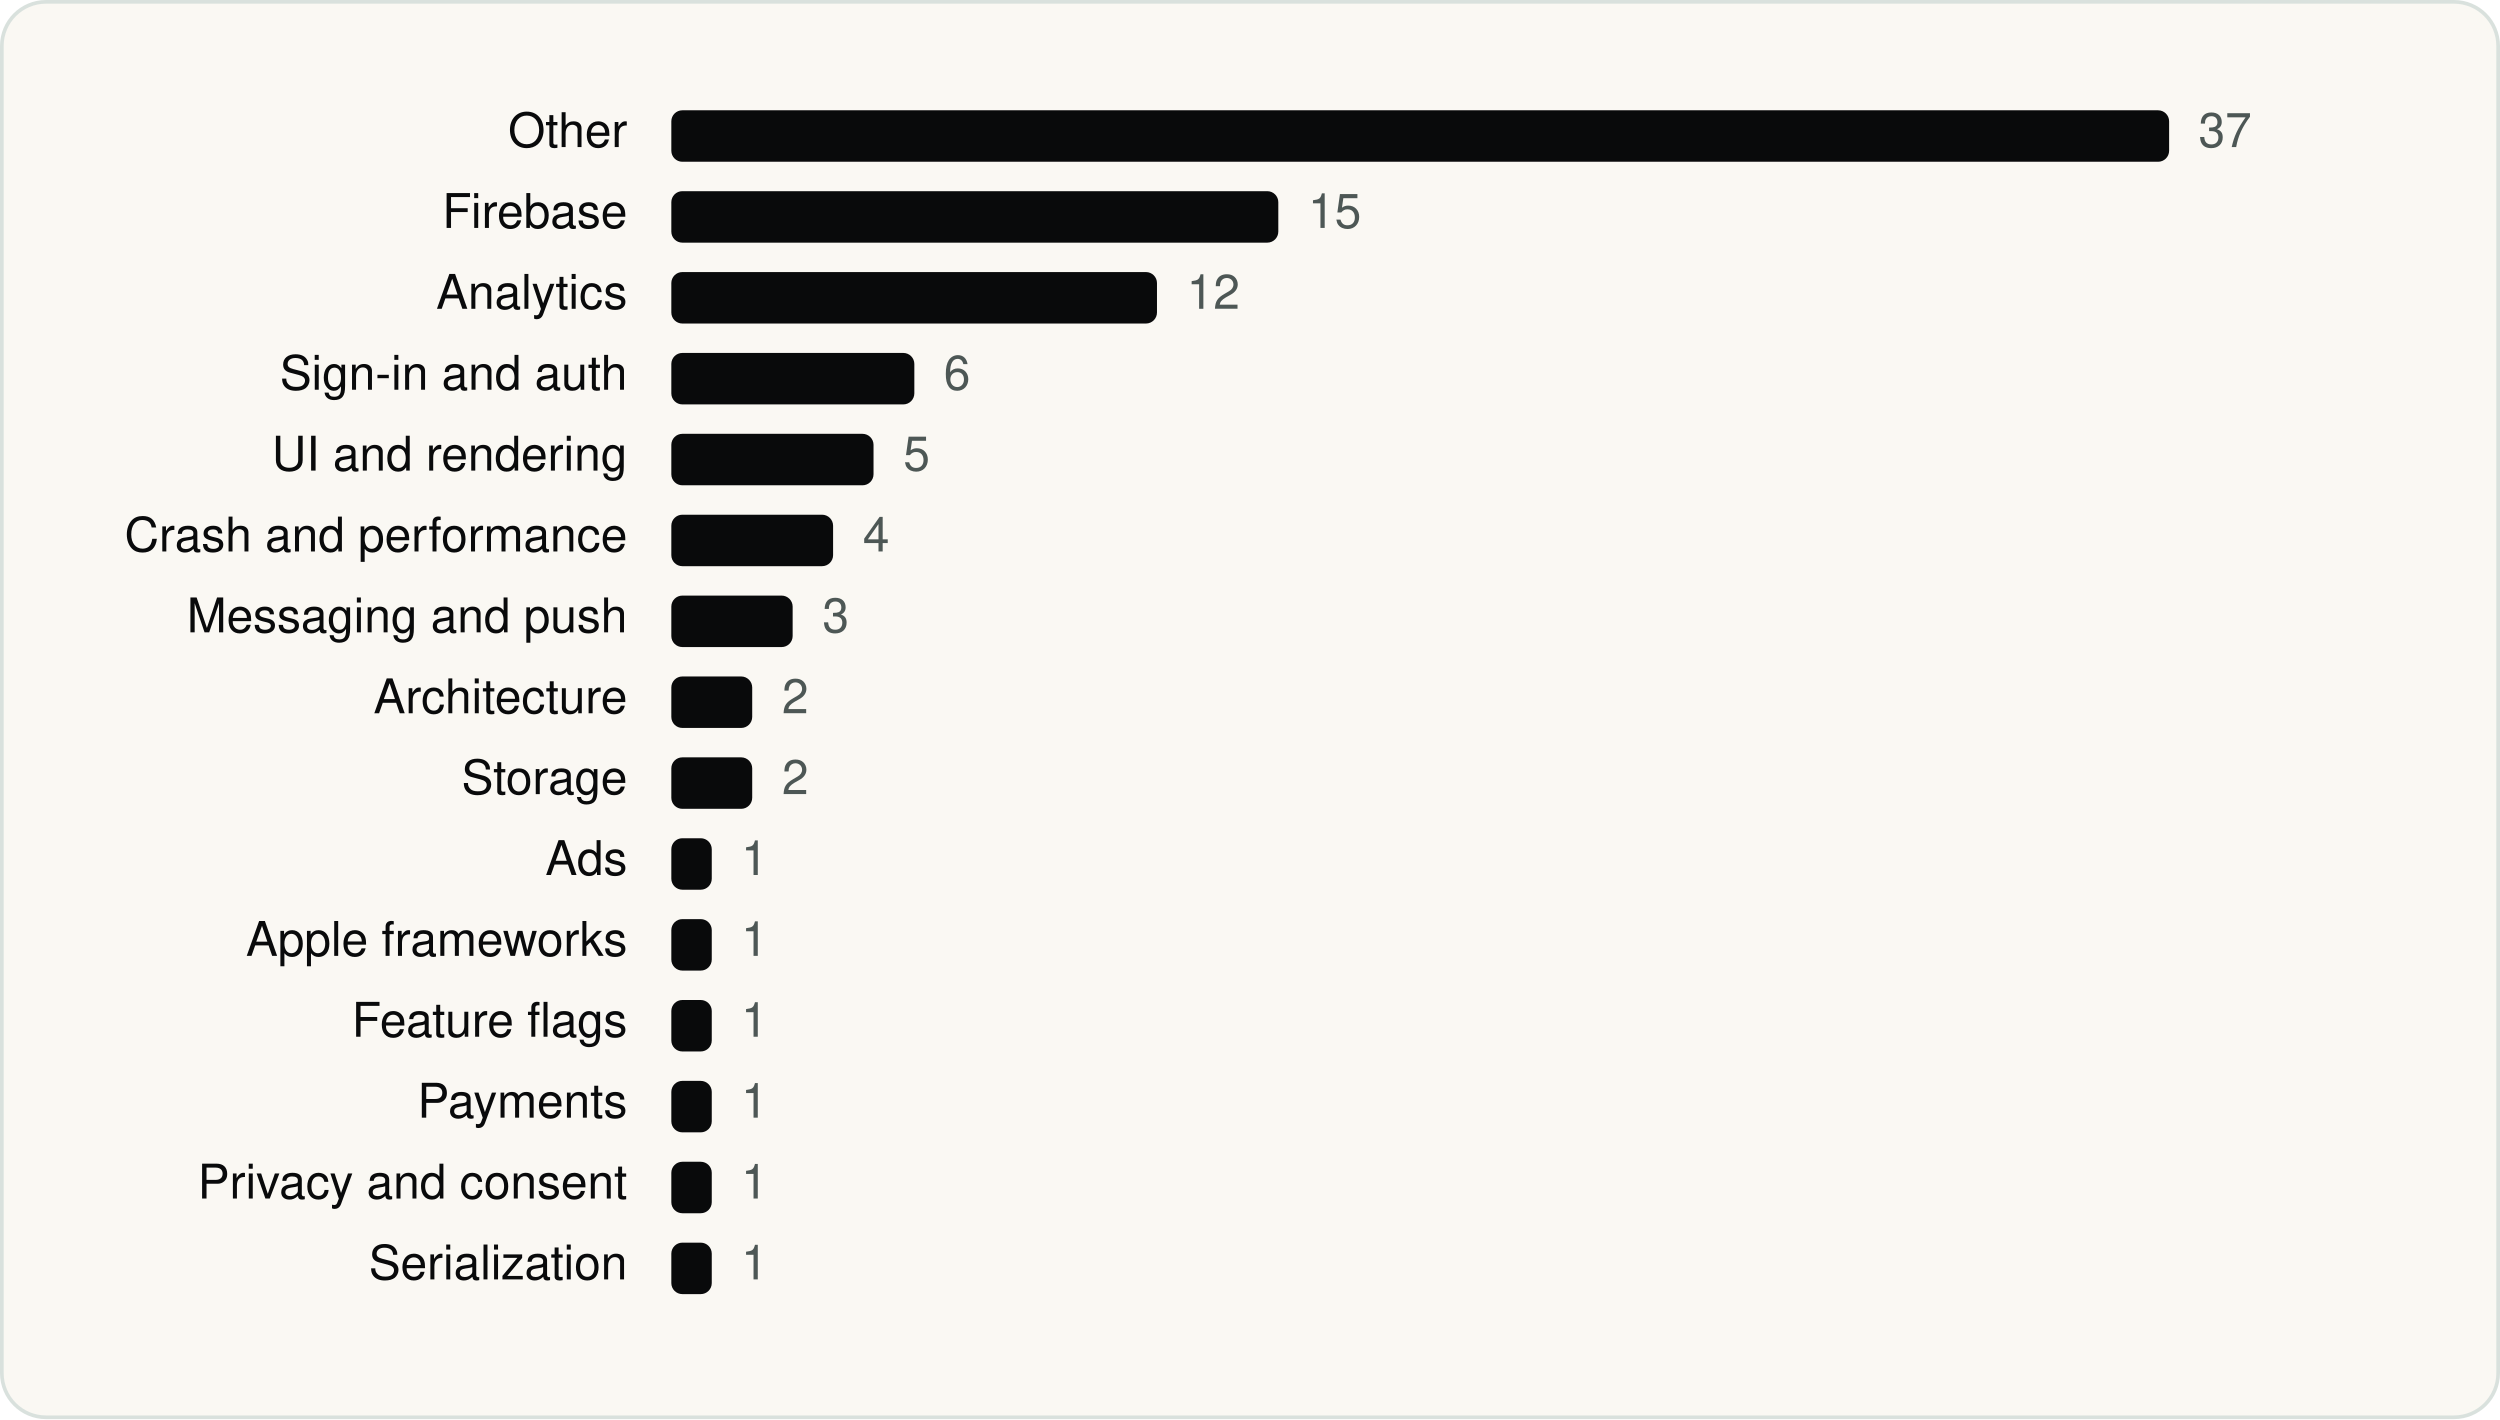
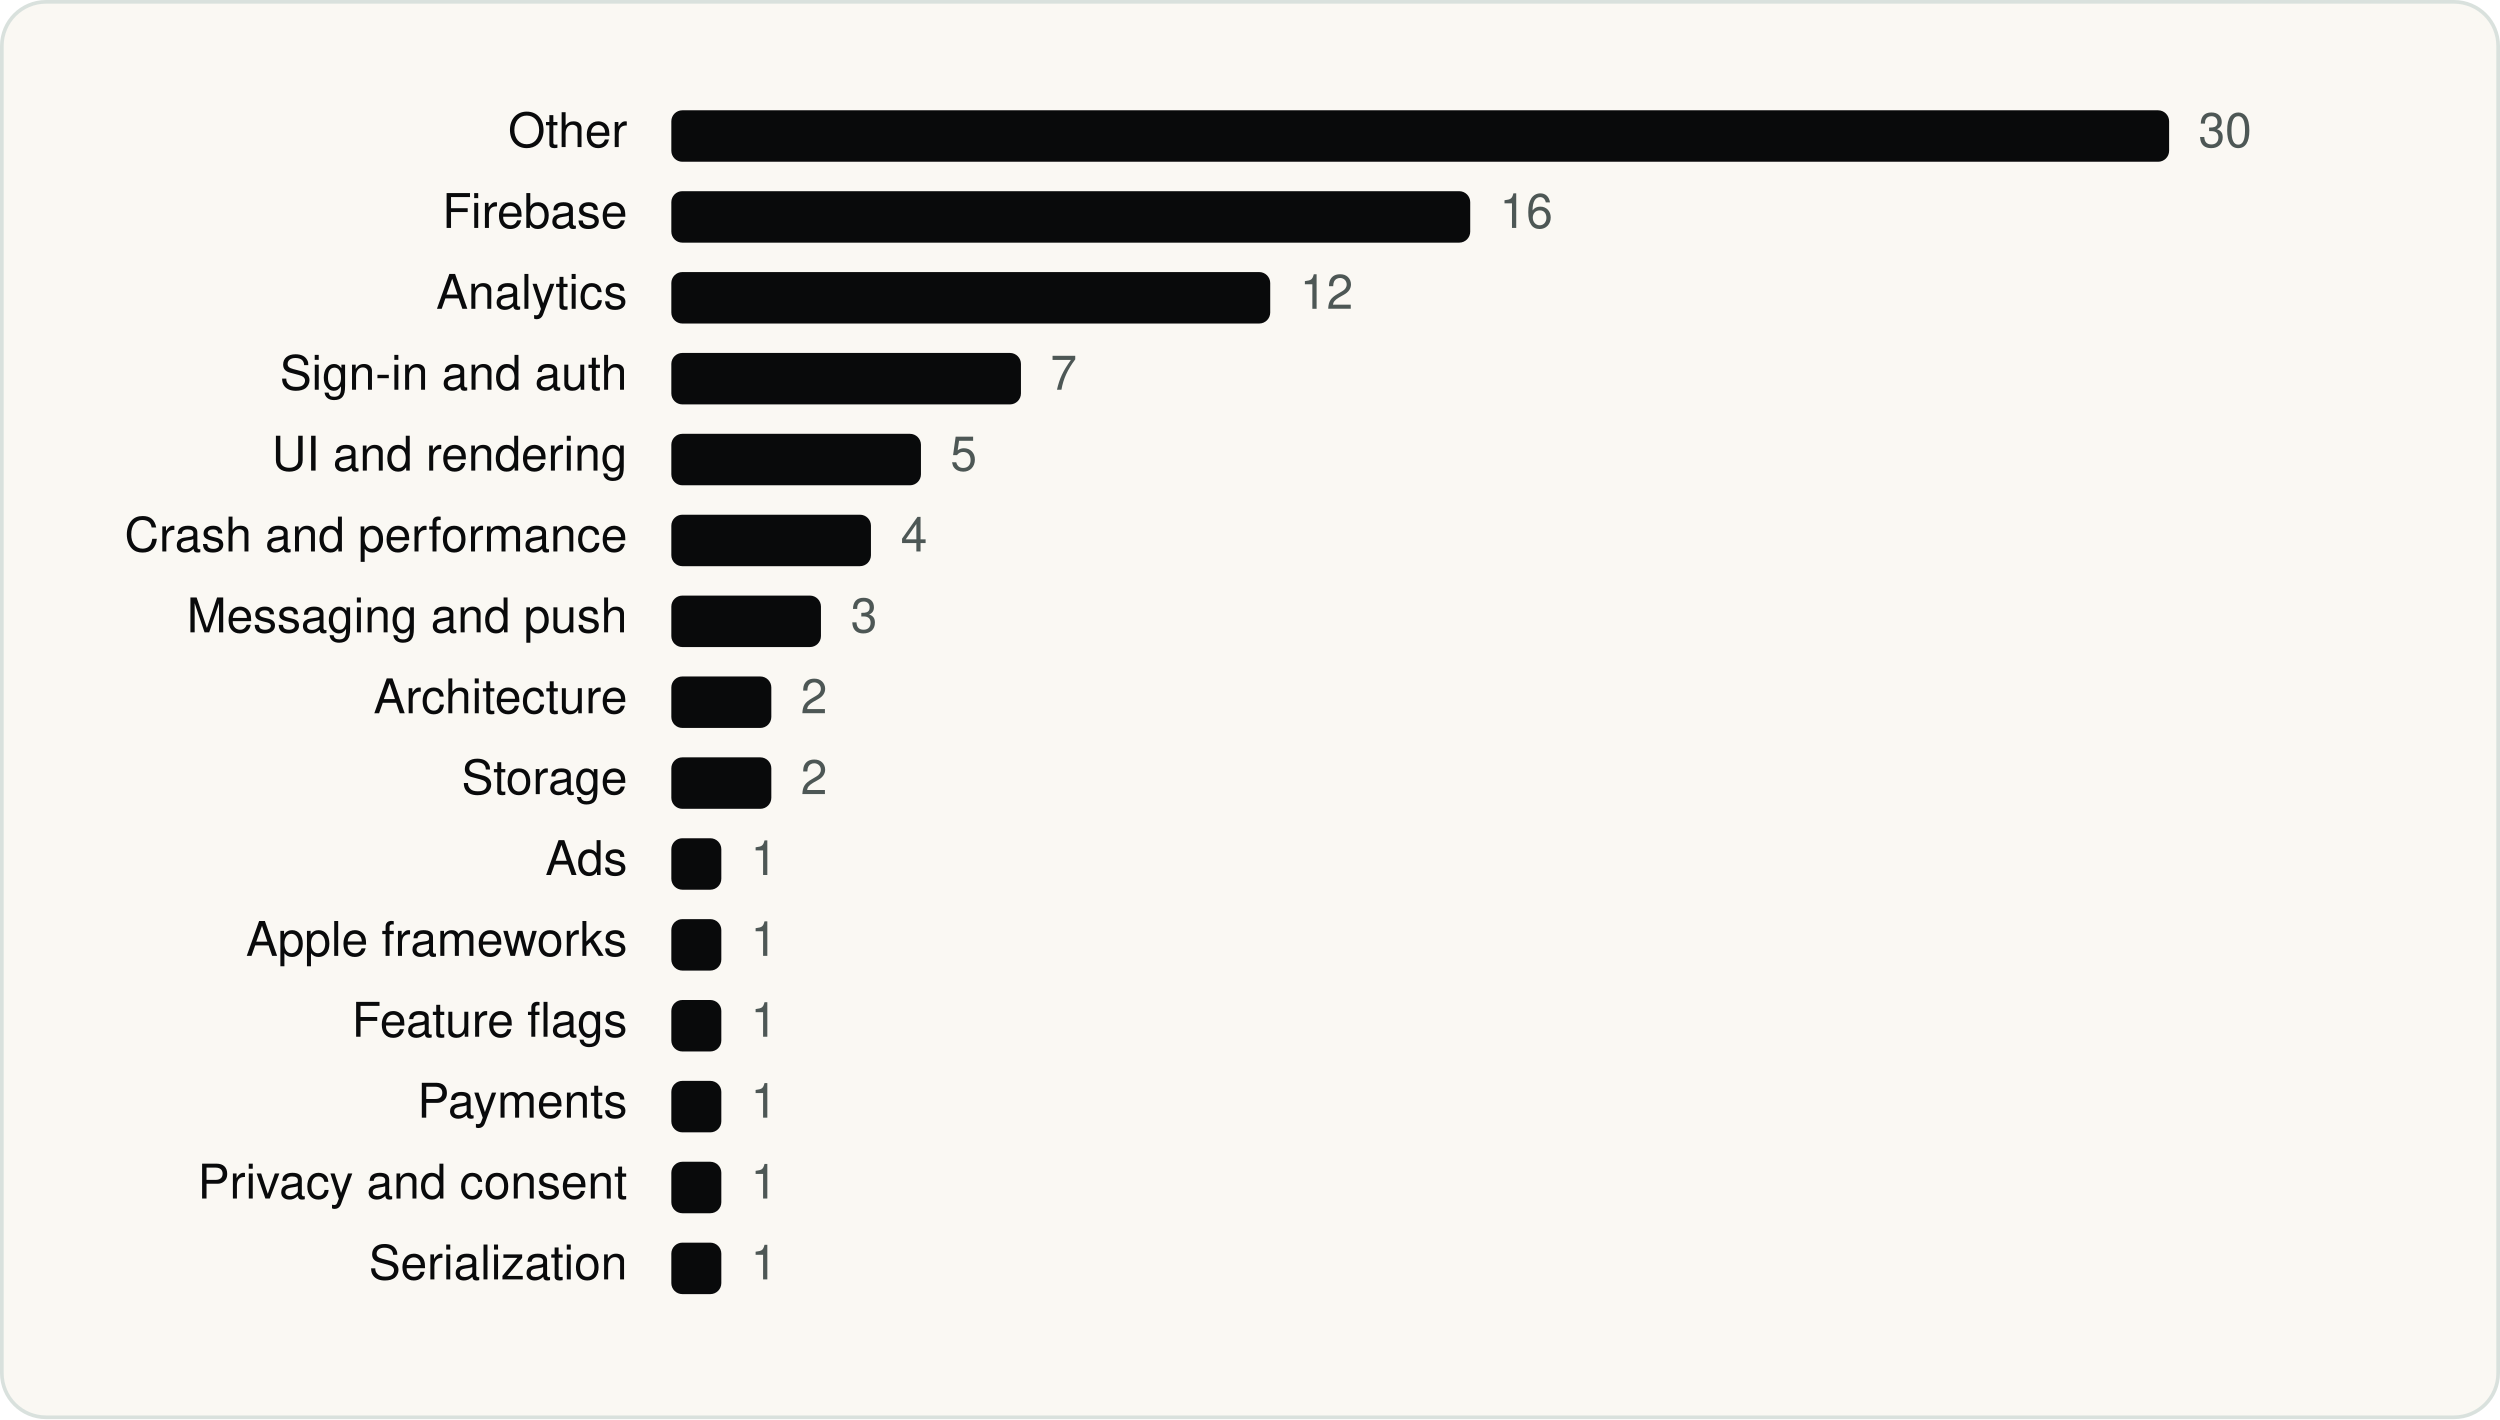
<svg xmlns="http://www.w3.org/2000/svg" viewBox="0 0 680 386" width="680" height="386" role="img" aria-label="Photoroom SDKs by category" font-family="Geist, -apple-system, BlinkMacSystemFont, 'Segoe UI', Helvetica, Arial, sans-serif">
  <rect x="0.5" y="0.5" width="679" height="385" rx="12" fill="#FAF8F3" stroke="#D9E1DD" />
  <g transform="translate(20 20)">
    <text x="150.64" y="20" font-size="13" text-anchor="end" fill="#090A0B">Other</text>
    <rect x="162.6" y="10" width="407.4" height="14" rx="3" fill="#090A0B" />
-     <text x="578.0" y="20" font-size="13" fill="#4D5755">37</text>
+     <text x="578.0" y="20" font-size="13" fill="#4D5755">30</text>
    <text x="150.64" y="42" font-size="13" text-anchor="end" fill="#090A0B">Firebase</text>
-     <rect x="162.6" y="32" width="165.1" height="14" rx="3" fill="#090A0B" />
-     <text x="335.8" y="42" font-size="13" fill="#4D5755">15</text>
+     <rect x="162.6" y="32" width="217.3" height="14" rx="3" fill="#090A0B" />
+     <text x="387.9" y="42" font-size="13" fill="#4D5755">16</text>
    <text x="150.64" y="64" font-size="13" text-anchor="end" fill="#090A0B">Analytics</text>
-     <rect x="162.6" y="54" width="132.1" height="14" rx="3" fill="#090A0B" />
-     <text x="302.8" y="64" font-size="13" fill="#4D5755">12</text>
+     <rect x="162.6" y="54" width="162.9" height="14" rx="3" fill="#090A0B" />
+     <text x="333.6" y="64" font-size="13" fill="#4D5755">12</text>
    <text x="150.64" y="86" font-size="13" text-anchor="end" fill="#090A0B">Sign-in and auth</text>
-     <rect x="162.6" y="76" width="66.1" height="14" rx="3" fill="#090A0B" />
-     <text x="236.7" y="86" font-size="13" fill="#4D5755">6</text>
+     <rect x="162.6" y="76" width="95.1" height="14" rx="3" fill="#090A0B" />
+     <text x="265.7" y="86" font-size="13" fill="#4D5755">7</text>
    <text x="150.64" y="108" font-size="13" text-anchor="end" fill="#090A0B">UI and rendering</text>
-     <rect x="162.6" y="98" width="55.0" height="14" rx="3" fill="#090A0B" />
-     <text x="225.7" y="108" font-size="13" fill="#4D5755">5</text>
+     <rect x="162.6" y="98" width="67.9" height="14" rx="3" fill="#090A0B" />
+     <text x="238.5" y="108" font-size="13" fill="#4D5755">5</text>
    <text x="150.64" y="130" font-size="13" text-anchor="end" fill="#090A0B">Crash and performance</text>
-     <rect x="162.6" y="120" width="44.0" height="14" rx="3" fill="#090A0B" />
-     <text x="214.7" y="130" font-size="13" fill="#4D5755">4</text>
+     <rect x="162.6" y="120" width="54.3" height="14" rx="3" fill="#090A0B" />
+     <text x="225.0" y="130" font-size="13" fill="#4D5755">4</text>
    <text x="150.64" y="152" font-size="13" text-anchor="end" fill="#090A0B">Messaging and push</text>
-     <rect x="162.6" y="142" width="33.0" height="14" rx="3" fill="#090A0B" />
-     <text x="203.7" y="152" font-size="13" fill="#4D5755">3</text>
+     <rect x="162.6" y="142" width="40.7" height="14" rx="3" fill="#090A0B" />
+     <text x="211.4" y="152" font-size="13" fill="#4D5755">3</text>
    <text x="150.64" y="174" font-size="13" text-anchor="end" fill="#090A0B">Architecture</text>
-     <rect x="162.6" y="164" width="22.0" height="14" rx="3" fill="#090A0B" />
-     <text x="192.7" y="174" font-size="13" fill="#4D5755">2</text>
+     <rect x="162.6" y="164" width="27.2" height="14" rx="3" fill="#090A0B" />
+     <text x="197.8" y="174" font-size="13" fill="#4D5755">2</text>
    <text x="150.64" y="196" font-size="13" text-anchor="end" fill="#090A0B">Storage</text>
-     <rect x="162.6" y="186" width="22.0" height="14" rx="3" fill="#090A0B" />
-     <text x="192.7" y="196" font-size="13" fill="#4D5755">2</text>
+     <rect x="162.6" y="186" width="27.2" height="14" rx="3" fill="#090A0B" />
+     <text x="197.8" y="196" font-size="13" fill="#4D5755">2</text>
    <text x="150.64" y="218" font-size="13" text-anchor="end" fill="#090A0B">Ads</text>
-     <rect x="162.6" y="208" width="11.0" height="14" rx="3" fill="#090A0B" />
-     <text x="181.6" y="218" font-size="13" fill="#4D5755">1</text>
+     <rect x="162.6" y="208" width="13.6" height="14" rx="3" fill="#090A0B" />
+     <text x="184.2" y="218" font-size="13" fill="#4D5755">1</text>
    <text x="150.64" y="240" font-size="13" text-anchor="end" fill="#090A0B">Apple frameworks</text>
-     <rect x="162.6" y="230" width="11.0" height="14" rx="3" fill="#090A0B" />
-     <text x="181.6" y="240" font-size="13" fill="#4D5755">1</text>
+     <rect x="162.6" y="230" width="13.6" height="14" rx="3" fill="#090A0B" />
+     <text x="184.2" y="240" font-size="13" fill="#4D5755">1</text>
    <text x="150.64" y="262" font-size="13" text-anchor="end" fill="#090A0B">Feature flags</text>
-     <rect x="162.6" y="252" width="11.0" height="14" rx="3" fill="#090A0B" />
-     <text x="181.6" y="262" font-size="13" fill="#4D5755">1</text>
+     <rect x="162.6" y="252" width="13.6" height="14" rx="3" fill="#090A0B" />
+     <text x="184.2" y="262" font-size="13" fill="#4D5755">1</text>
    <text x="150.64" y="284" font-size="13" text-anchor="end" fill="#090A0B">Payments</text>
-     <rect x="162.6" y="274" width="11.0" height="14" rx="3" fill="#090A0B" />
-     <text x="181.6" y="284" font-size="13" fill="#4D5755">1</text>
+     <rect x="162.6" y="274" width="13.6" height="14" rx="3" fill="#090A0B" />
+     <text x="184.2" y="284" font-size="13" fill="#4D5755">1</text>
    <text x="150.64" y="306" font-size="13" text-anchor="end" fill="#090A0B">Privacy and consent</text>
-     <rect x="162.6" y="296" width="11.0" height="14" rx="3" fill="#090A0B" />
-     <text x="181.6" y="306" font-size="13" fill="#4D5755">1</text>
+     <rect x="162.6" y="296" width="13.6" height="14" rx="3" fill="#090A0B" />
+     <text x="184.2" y="306" font-size="13" fill="#4D5755">1</text>
    <text x="150.64" y="328" font-size="13" text-anchor="end" fill="#090A0B">Serialization</text>
-     <rect x="162.6" y="318" width="11.0" height="14" rx="3" fill="#090A0B" />
-     <text x="181.6" y="328" font-size="13" fill="#4D5755">1</text>
+     <rect x="162.6" y="318" width="13.6" height="14" rx="3" fill="#090A0B" />
+     <text x="184.2" y="328" font-size="13" fill="#4D5755">1</text>
  </g>
</svg>
